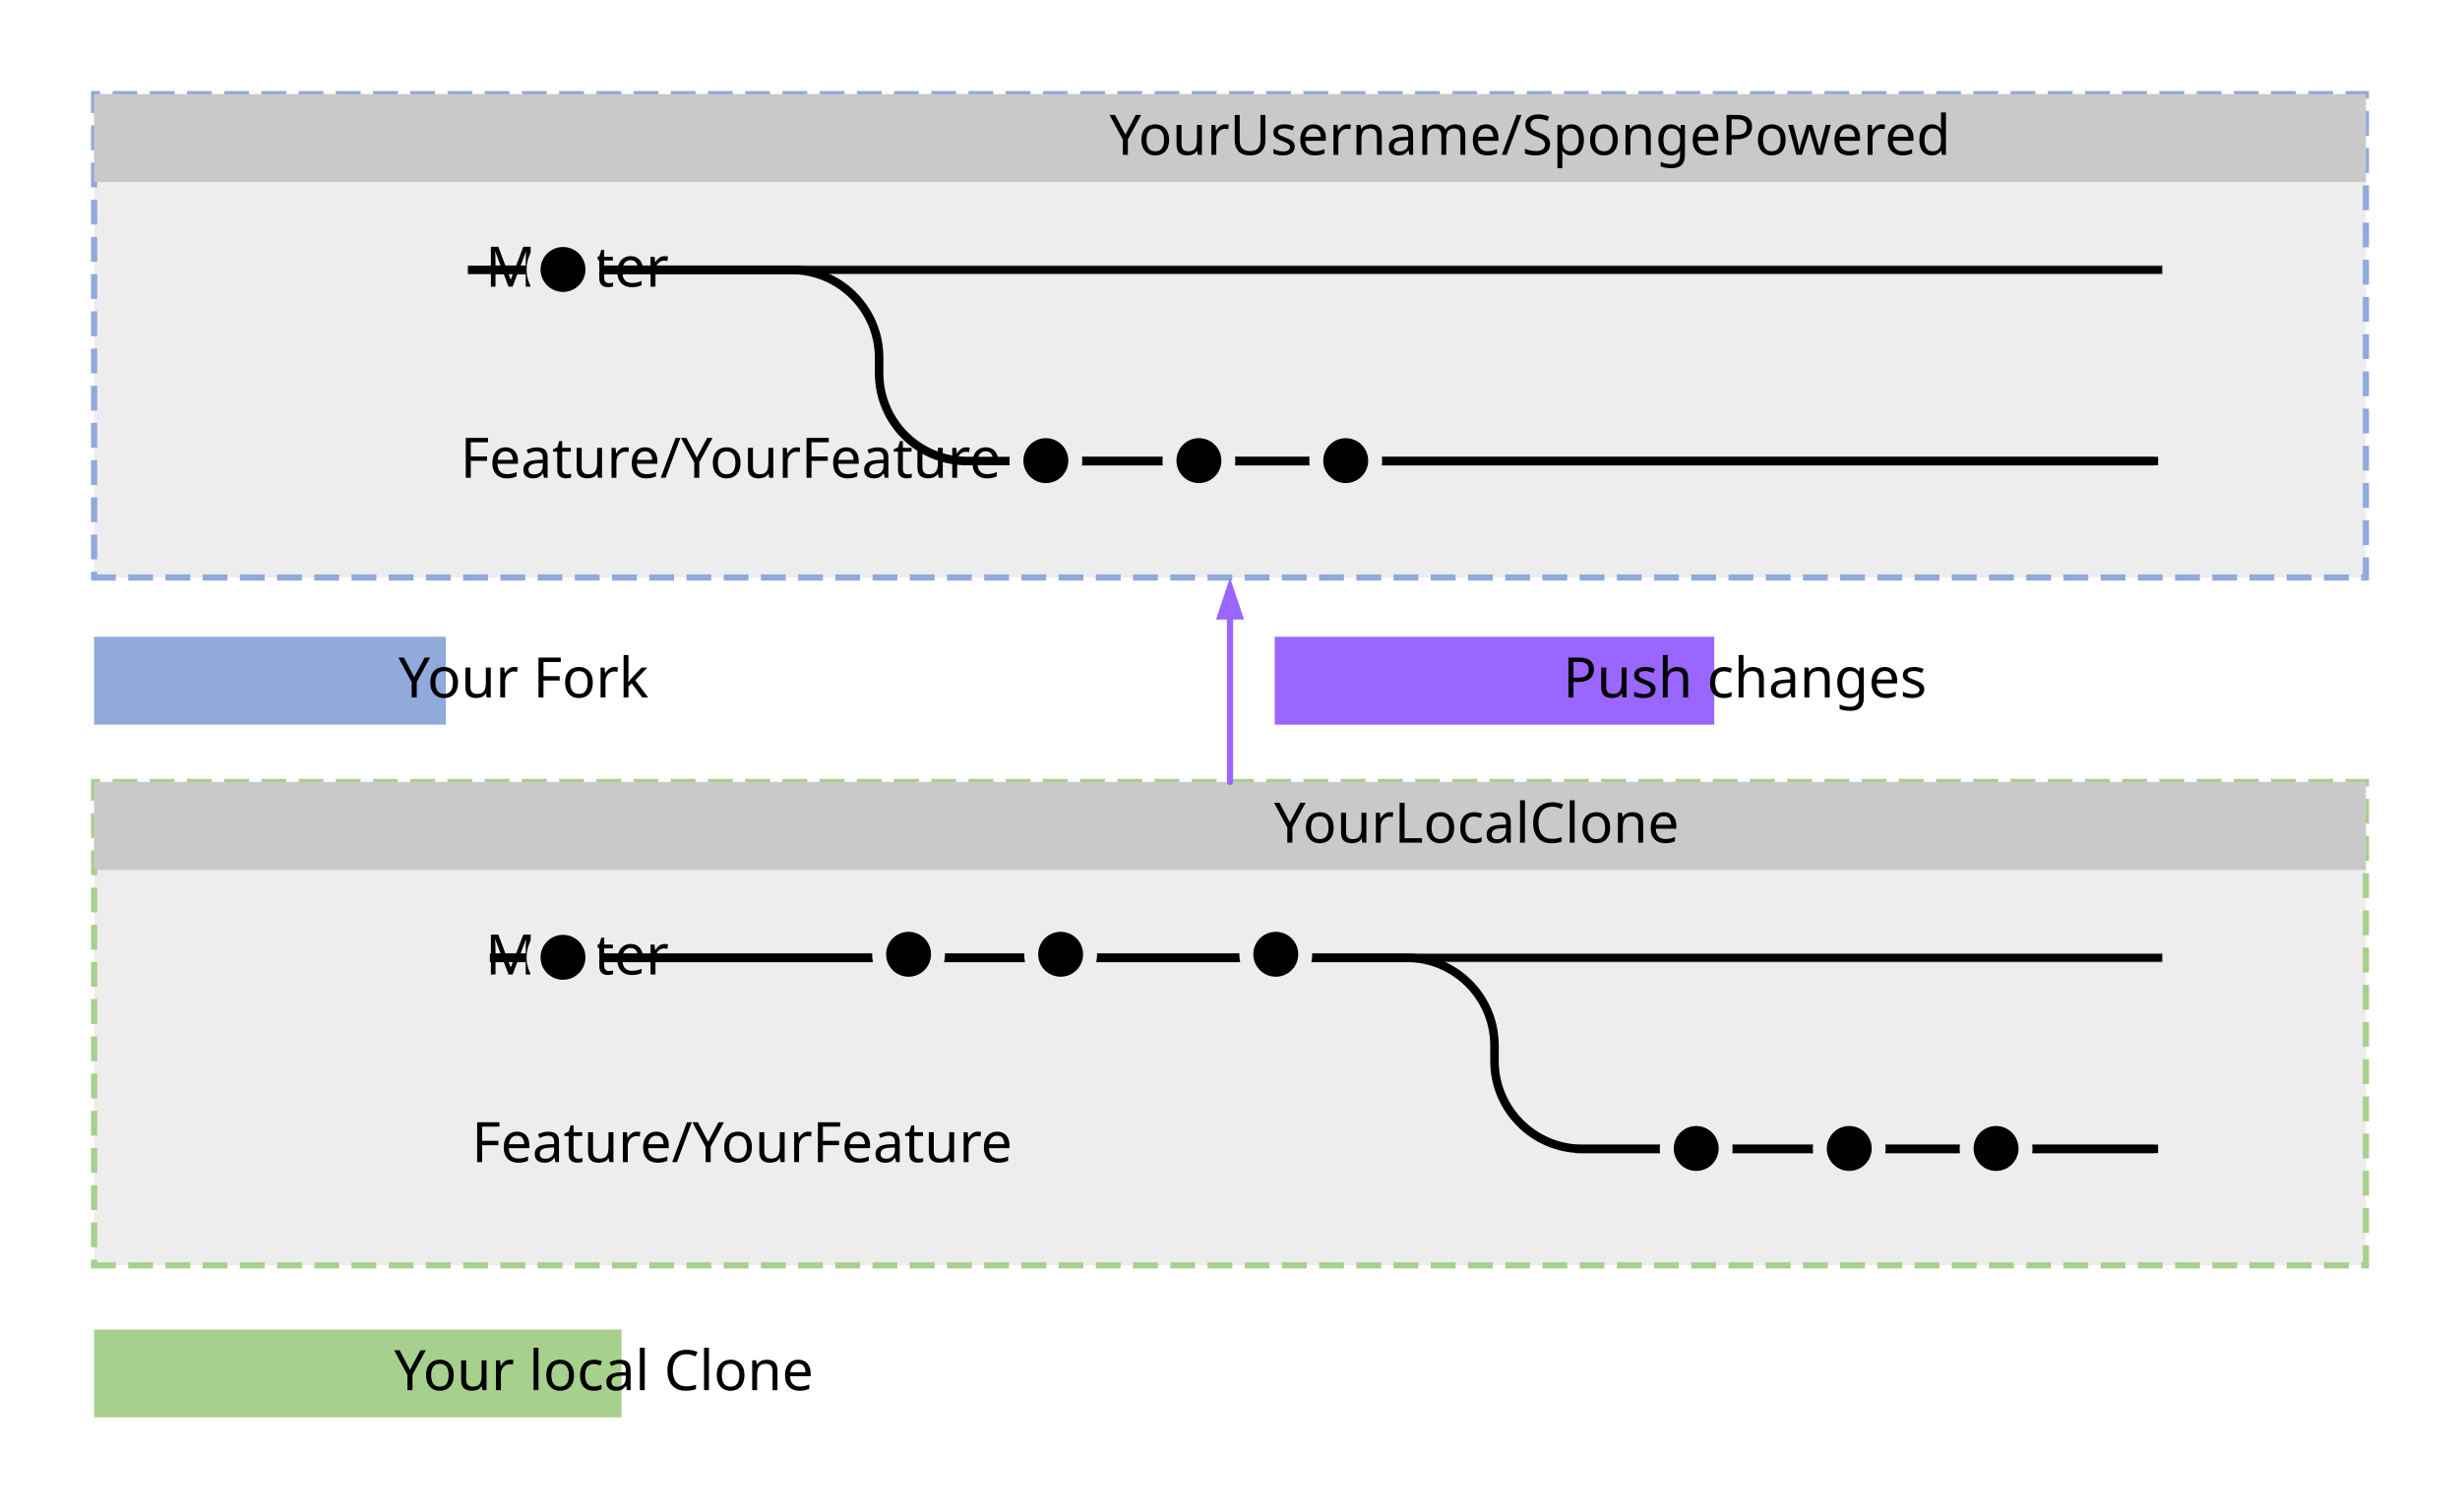
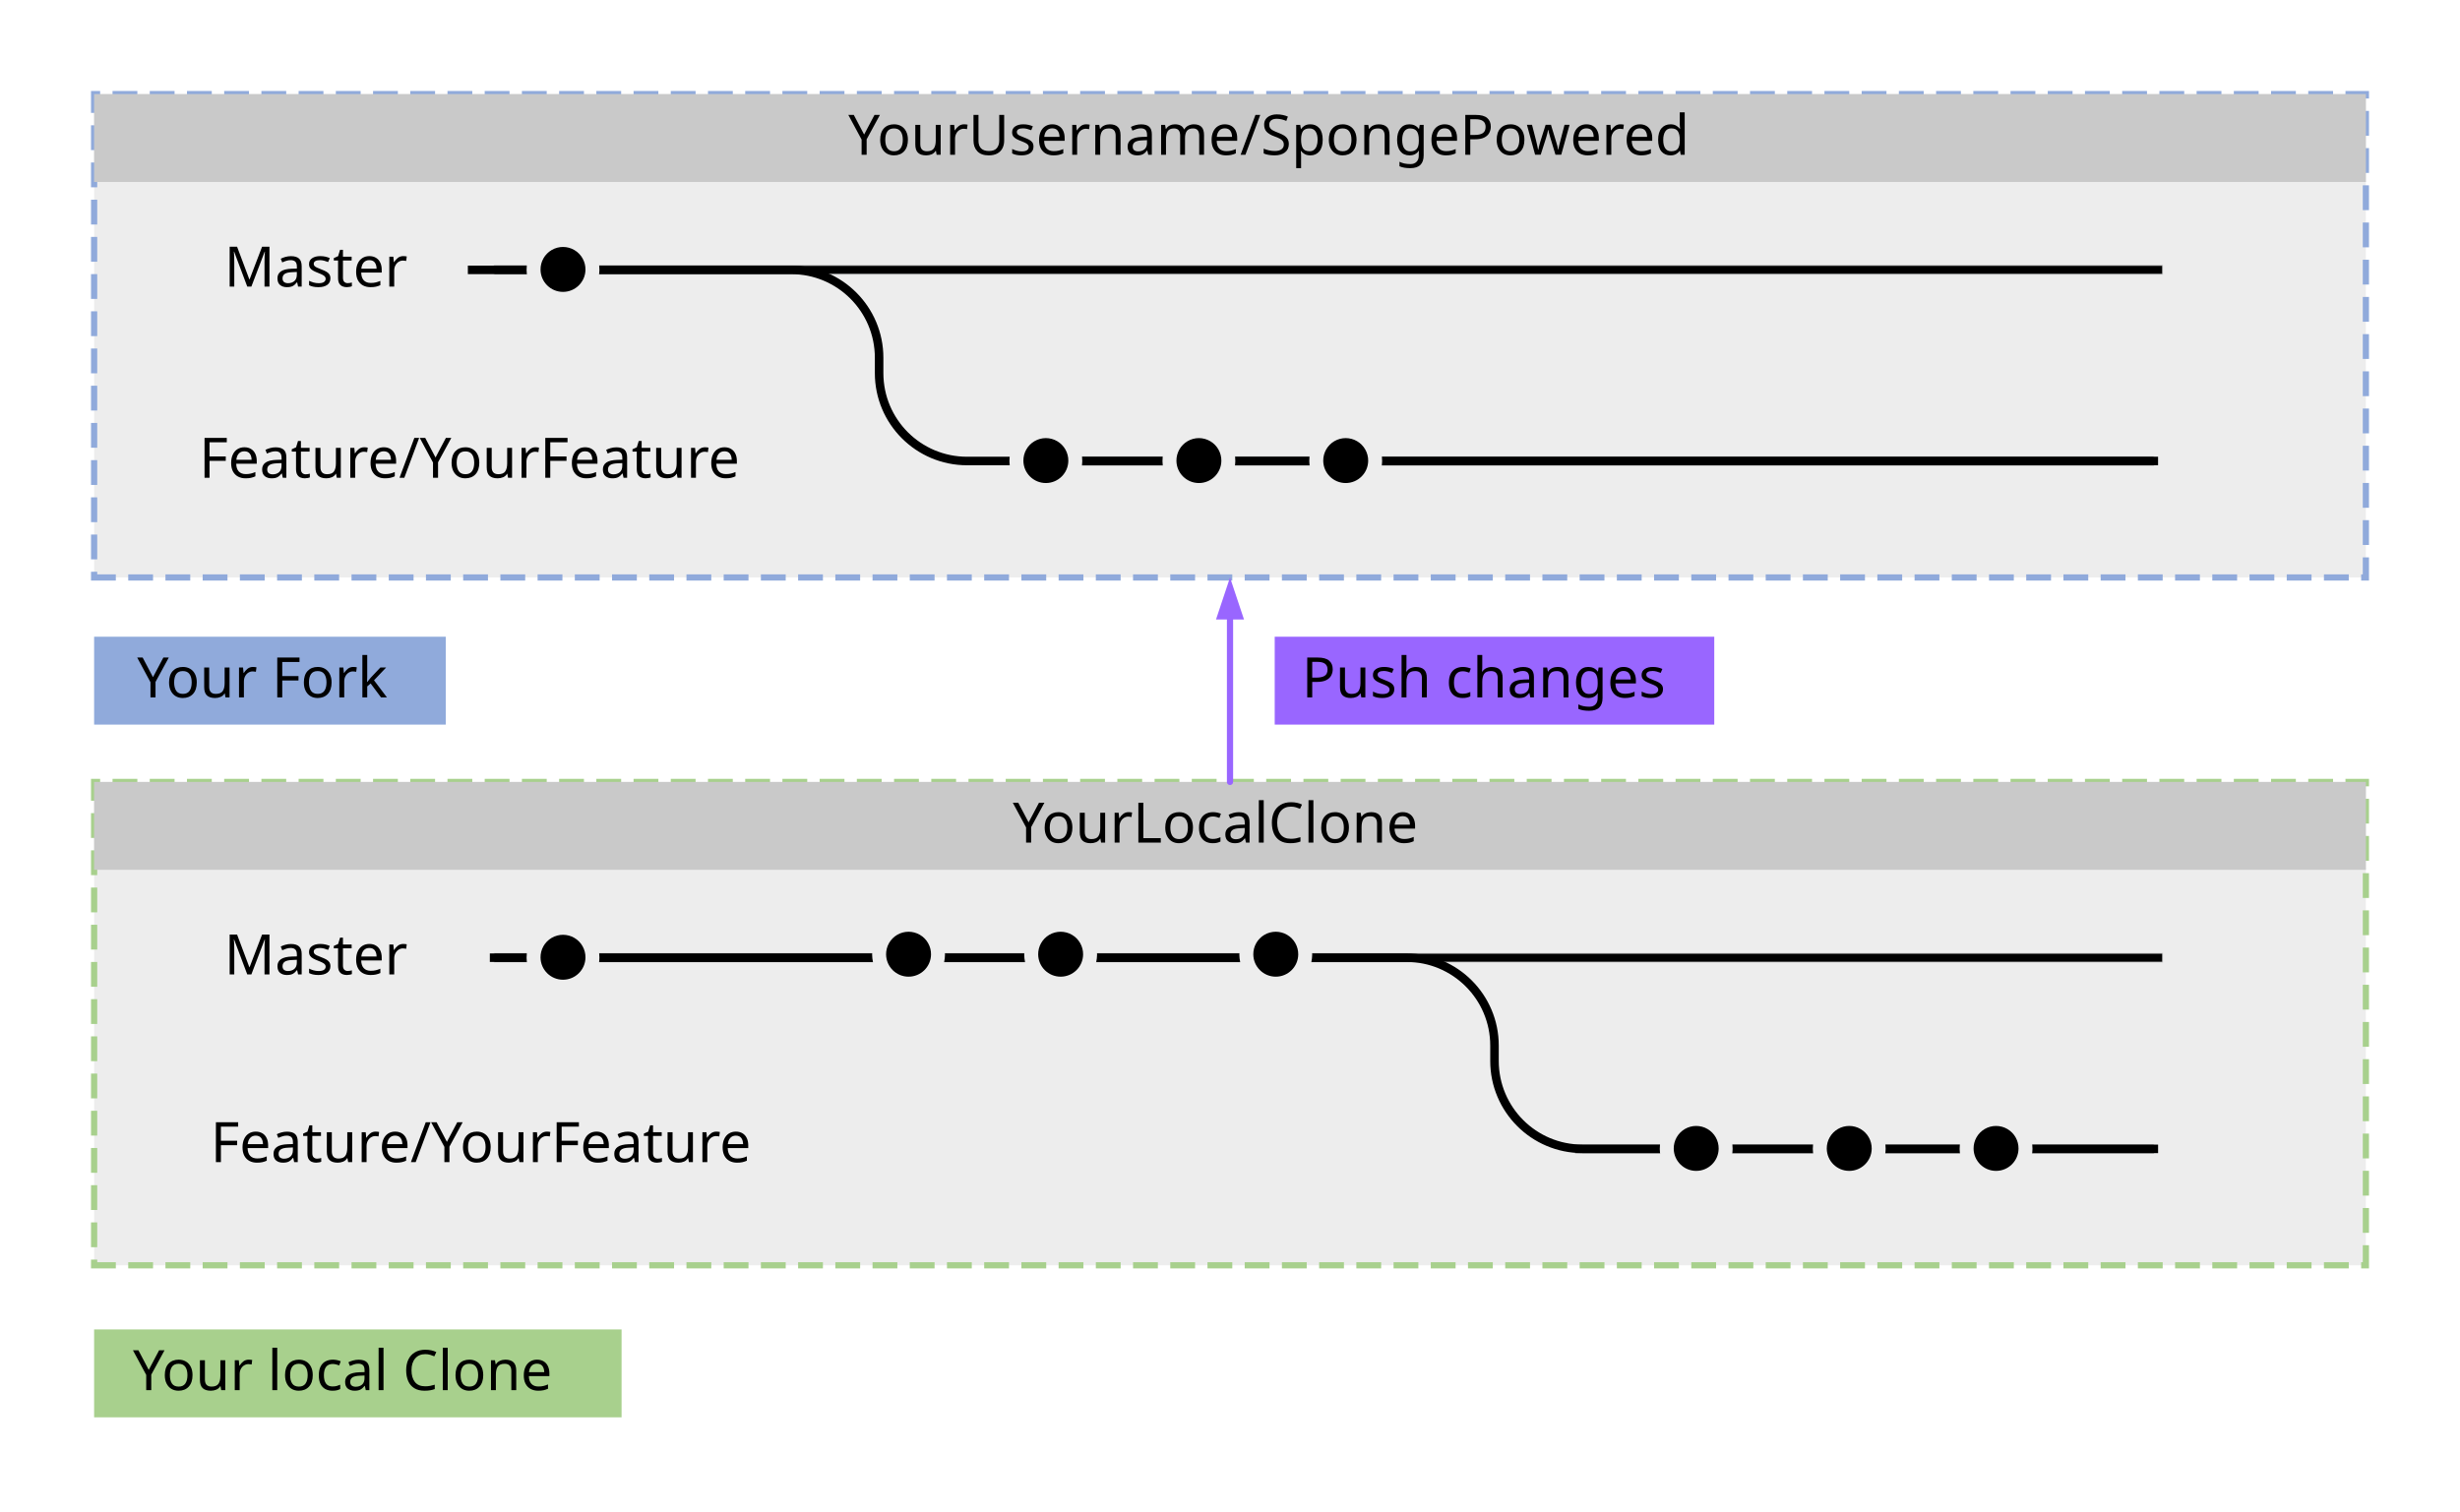
- <svg xmlns="http://www.w3.org/2000/svg" xmlns:ns1="http://schemas.microsoft.com/visio/2003/SVGExtensions/" xmlns:xlink="http://www.w3.org/1999/xlink" width="11.017in" height="6.771in" viewBox="0 0 793.215 487.481" xml:space="preserve" color-interpolation-filters="sRGB" class="st15">
-   <ns1:documentProperties ns1:langID="1031" ns1:metric="true" ns1:viewMarkup="false">
-     <ns1:userDefs>
-       <ns1:ud ns1:nameU="msvNoAutoConnect" ns1:val="VT0(0):26" />
-       <ns1:ud ns1:nameU="visV14CFF" ns1:prompt="" ns1:val="VT0(1):26" />
-       <ns1:ud ns1:nameU="visFlowchartType" ns1:prompt="" ns1:val="VT4(CrossFunctional)" />
-     </ns1:userDefs>
-   </ns1:documentProperties>
-   <style type="text/css">
- 	
- 		.st1 {fill:#ededed;stroke:#90aadb;stroke-dasharray:6,6;stroke-width:2}
- 		.st2 {fill:#000000;stroke:#c7c8c8;stroke-width:0.25}
- 		.st3 {fill:#ededed;stroke:none;stroke-width:0.25}
- 		.st4 {fill:#000000;font-family:Montserrat;font-size:1.5em}
- 		.st5 {fill:none;stroke:none;stroke-width:2}
- 		.st6 {fill:#c9c9c9;stroke:none;stroke-width:0.25}
- 		.st7 {fill:#ededed;stroke:#a8d08d;stroke-dasharray:6,6;stroke-width:2}
- 		.st8 {fill:#90aadb;stroke:none;stroke-width:2}
- 		.st9 {fill:#a8d08d;stroke:none;stroke-width:2}
- 		.st10 {stroke:#000000;stroke-width:2.75}
- 		.st11 {fill:#000000;stroke:#ededed;stroke-width:4.5}
- 		.st12 {marker-end:url(#mrkr13-80);stroke:#9966ff;stroke-linecap:round;stroke-linejoin:round;stroke-width:2}
- 		.st13 {fill:#9966ff;fill-opacity:1;stroke:#9966ff;stroke-opacity:1;stroke-width:0.442}
- 		.st14 {fill:#9966ff;stroke:none;stroke-width:2}
- 		.st15 {fill:none;fill-rule:evenodd;font-size:12px;overflow:visible;stroke-linecap:square;stroke-miterlimit:3}
- 	
- 	</style>
+ <svg xmlns="http://www.w3.org/2000/svg" xmlns:xlink="http://www.w3.org/1999/xlink" width="1057.622" height="649.974" class="st15" color-interpolation-filters="sRGB" viewBox="0 0 793.215 487.481" xml:space="preserve">
+   <style type="text/css">.st1{fill:#ededed;stroke:#90aadb;stroke-dasharray:6,6;stroke-width:2}.st2,.st3{fill:#000;stroke:#c7c8c8;stroke-width:.25}.st3{fill:#ededed;stroke:none}.st4{fill:#000;font-family:Montserrat;font-size:1.5em}.st5,.st6{fill:none;stroke:none;stroke-width:2}.st6{fill:#c9c9c9;stroke-width:.25}.st7{fill:#ededed;stroke:#a8d08d;stroke-dasharray:6,6;stroke-width:2}.st8,.st9{fill:#90aadb;stroke:none;stroke-width:2}.st9{fill:#a8d08d}.st10{stroke:#000;stroke-width:2.75}.st11{fill:#000;stroke:#ededed;stroke-width:4.5}.st12{marker-end:url(#mrkr13-80);stroke:#96f;stroke-linecap:round;stroke-linejoin:round;stroke-width:2}.st13{fill:#96f;fill-opacity:1;stroke:#96f;stroke-opacity:1;stroke-width:.442}.st14{fill:#96f;stroke:none;stroke-width:2}.st15{fill:none;fill-rule:evenodd;font-size:12px;overflow:visible;stroke-linecap:square;stroke-miterlimit:3}</style>
  <defs id="Markers">
    <g id="lend13">
-       <path d="M 3 1 L 0 0 L 3 -1 L 3 1 " style="stroke:none" />
+       <path d="M 3 1 L 0 0 L 3 -1 L 3 1" style="stroke:none" />
    </g>
-     <marker id="mrkr13-80" class="st13" ns1:arrowType="13" ns1:arrowSize="2" ns1:setback="6.78" refX="-6.78" orient="auto" markerUnits="strokeWidth" overflow="visible">
-       <use xlink:href="#lend13" transform="scale(-2.26,-2.26) " />
+     <marker id="mrkr13-80" class="st13" markerUnits="strokeWidth" orient="auto" overflow="visible" refX="-6.78">
+       <use transform="scale(-2.26,-2.26)" xlink:href="#lend13" />
    </marker>
  </defs>
-   <g ns1:mID="0" ns1:index="1" ns1:groupContext="foregroundPage">
-     <ns1:userDefs>
-       <ns1:ud ns1:nameU="msvThemeOrder" ns1:val="VT0(0):26" />
-     </ns1:userDefs>
-     <ns1:pageProperties ns1:drawingScale="0.0393701" ns1:pageScale="0.0393701" ns1:drawingUnits="24" ns1:shadowOffsetX="8.50394" ns1:shadowOffsetY="-8.50394" />
-     <ns1:layer ns1:name="Verbinder" ns1:index="0" />
-     <g id="shape25-1" ns1:mID="25" ns1:groupContext="shape" transform="translate(30.3465,-301.229)">
-       <ns1:userDefs>
-         <ns1:ud ns1:nameU="visVersion" ns1:val="VT0(15):26" />
-       </ns1:userDefs>
+   <g>
+     <g id="shape25-1" transform="translate(30.3465,-301.229)">
      <path d="M0 487.48 L732.52 487.48 L732.52 331.58 L0 331.58 L0 487.48 Z" class="st1" />
    </g>
-     <g id="group37-3" transform="translate(272.709,-390.945)" ns1:mID="37" ns1:groupContext="group">
- 			</g>
-     <g id="shape23-4" ns1:mID="23" ns1:groupContext="shape" transform="translate(159.323,-399.024)">
-       <ns1:userDefs>
-         <ns1:ud ns1:nameU="visVersion" ns1:val="VT0(15):26" />
-       </ns1:userDefs>
-       <rect x="0" y="484.646" width="538" height="2.835" class="st2" />
+     <g id="group37-3" transform="translate(272.709,-390.945)" />
+     <g id="shape23-4" transform="translate(159.323,-399.024)">
+       <rect width="538" height="2.835" x="0" y="484.646" class="st2" />
    </g>
-     <g id="shape42-6" ns1:mID="42" ns1:groupContext="shape" transform="translate(53.0236,-390.945)">
-       <ns1:userDefs>
-         <ns1:ud ns1:nameU="visVersion" ns1:val="VT0(15):26" />
-       </ns1:userDefs>
-       <ns1:textBlock ns1:margins="rect(4,4,4,4)" ns1:tabSpace="42.5197" />
-       <ns1:textRect cx="49.606" cy="477.984" width="99.22" height="18.992" />
-       <rect x="0" y="468.488" width="99.213" height="18.992" class="st3" />
-       <text x="19.28" y="483.38" class="st4" ns1:langID="1031">
-         <ns1:paragraph ns1:horizAlign="1" />
-         <ns1:tabList />Master</text>
+     <g id="shape42-6" transform="translate(53.0236,-390.945)">
+       <rect width="99.213" height="18.992" x="0" y="468.488" class="st3" />
+       <text x="19.28" y="483.38" class="st4">Master</text>
    </g>
-     <g id="shape52-9" ns1:mID="52" ns1:groupContext="shape" transform="translate(54.4409,-377.055)">
-       <rect x="0" y="440.709" width="676.898" height="46.772" class="st5" />
+     <g id="shape52-9" transform="translate(54.4409,-377.055)">
+       <rect width="676.898" height="46.772" x="0" y="440.709" class="st5" />
    </g>
-     <g id="shape36-11" ns1:mID="36" ns1:groupContext="shape" transform="translate(30.3465,-428.788)">
-       <ns1:textBlock ns1:margins="rect(2,2,2,2)" ns1:tabSpace="42.5197" />
-       <ns1:textRect cx="366.261" cy="473.307" width="732.53" height="28.346" />
-       <rect x="0" y="459.134" width="732.522" height="28.346" class="st6" />
-       <text x="243.19" y="478.71" class="st4" ns1:langID="1031">
-         <ns1:paragraph ns1:horizAlign="1" />
-         <ns1:tabList />YourUsername/SpongePowered</text>
+     <g id="shape36-11" transform="translate(30.3465,-428.788)">
+       <rect width="732.522" height="28.346" x="0" y="459.134" class="st6" />
+       <text x="243.19" y="478.71" class="st4">YourUsername/SpongePowered</text>
    </g>
-     <g id="shape60-14" ns1:mID="60" ns1:groupContext="shape" transform="translate(327.736,-337.37)">
-       <ns1:userDefs>
-         <ns1:ud ns1:nameU="visVersion" ns1:val="VT0(15):26" />
-       </ns1:userDefs>
-       <rect x="0" y="484.646" width="366.752" height="2.835" class="st2" />
+     <g id="shape60-14" transform="translate(327.736,-337.37)">
+       <rect width="366.752" height="2.835" x="0" y="484.646" class="st2" />
    </g>
-     <g id="shape65-16" ns1:mID="65" ns1:groupContext="shape" transform="translate(53.0236,-329.292)">
-       <ns1:userDefs>
-         <ns1:ud ns1:nameU="visVersion" ns1:val="VT0(15):26" />
-       </ns1:userDefs>
-       <ns1:textBlock ns1:margins="rect(4,4,4,4)" ns1:tabSpace="42.5197" />
-       <ns1:textRect cx="103.173" cy="477.984" width="206.35" height="18.992" />
-       <rect x="0" y="468.488" width="206.346" height="18.992" class="st3" />
-       <text x="11.18" y="483.38" class="st4" ns1:langID="1031">
-         <ns1:paragraph ns1:horizAlign="1" />
-         <ns1:tabList />Feature/YourFeature</text>
+     <g id="shape65-16" transform="translate(53.0236,-329.292)">
+       <rect width="206.346" height="18.992" x="0" y="468.488" class="st3" />
+       <text x="11.18" y="483.38" class="st4">Feature/YourFeature</text>
    </g>
-     <g id="shape66-19" ns1:mID="66" ns1:groupContext="shape" transform="translate(54.4409,-315.402)">
-       <rect x="0" y="440.709" width="676.898" height="46.772" class="st5" />
+     <g id="shape66-19" transform="translate(54.4409,-315.402)">
+       <rect width="676.898" height="46.772" x="0" y="440.709" class="st5" />
    </g>
-     <g id="shape74-21" ns1:mID="74" ns1:groupContext="shape" transform="translate(30.3465,-79.3782)">
-       <ns1:userDefs>
-         <ns1:ud ns1:nameU="visVersion" ns1:val="VT0(15):26" />
-       </ns1:userDefs>
+     <g id="shape74-21" transform="translate(30.3465,-79.3782)">
      <path d="M0 487.48 L732.52 487.48 L732.52 331.58 L0 331.58 L0 487.48 Z" class="st7" />
    </g>
-     <g id="group75-23" transform="translate(272.709,-169.095)" ns1:mID="75" ns1:groupContext="group">
- 			</g>
-     <g id="shape76-24" ns1:mID="76" ns1:groupContext="shape" transform="translate(159.323,-177.173)">
-       <ns1:userDefs>
-         <ns1:ud ns1:nameU="visVersion" ns1:val="VT0(15):26" />
-       </ns1:userDefs>
-       <rect x="0" y="484.646" width="538" height="2.835" class="st2" />
+     <g id="group75-23" transform="translate(272.709,-169.095)" />
+     <g id="shape76-24" transform="translate(159.323,-177.173)">
+       <rect width="538" height="2.835" x="0" y="484.646" class="st2" />
    </g>
-     <g id="shape80-26" ns1:mID="80" ns1:groupContext="shape" transform="translate(53.0236,-169.095)">
-       <ns1:userDefs>
-         <ns1:ud ns1:nameU="visVersion" ns1:val="VT0(15):26" />
-       </ns1:userDefs>
-       <ns1:textBlock ns1:margins="rect(4,4,4,4)" ns1:tabSpace="42.5197" />
-       <ns1:textRect cx="49.606" cy="477.984" width="99.22" height="18.992" />
-       <rect x="0" y="468.488" width="99.213" height="18.992" class="st3" />
-       <text x="19.28" y="483.38" class="st4" ns1:langID="1031">
-         <ns1:paragraph ns1:horizAlign="1" />
-         <ns1:tabList />Master</text>
+     <g id="shape80-26" transform="translate(53.0236,-169.095)">
+       <rect width="99.213" height="18.992" x="0" y="468.488" class="st3" />
+       <text x="19.28" y="483.38" class="st4">Master</text>
    </g>
-     <g id="shape81-29" ns1:mID="81" ns1:groupContext="shape" transform="translate(54.4409,-155.205)">
-       <rect x="0" y="440.709" width="676.898" height="46.772" class="st5" />
+     <g id="shape81-29" transform="translate(54.4409,-155.205)">
+       <rect width="676.898" height="46.772" x="0" y="440.709" class="st5" />
    </g>
-     <g id="shape82-31" ns1:mID="82" ns1:groupContext="shape" transform="translate(30.3465,-206.937)">
-       <ns1:textBlock ns1:margins="rect(2,2,2,2)" ns1:tabSpace="42.5197" />
-       <ns1:textRect cx="366.261" cy="473.307" width="732.53" height="28.346" />
-       <rect x="0" y="459.134" width="732.522" height="28.346" class="st6" />
-       <text x="296.23" y="478.71" class="st4" ns1:langID="1031">
-         <ns1:paragraph ns1:horizAlign="1" />
-         <ns1:tabList />YourLocalClone</text>
+     <g id="shape82-31" transform="translate(30.3465,-206.937)">
+       <rect width="732.522" height="28.346" x="0" y="459.134" class="st6" />
+       <text x="296.23" y="478.71" class="st4">YourLocalClone</text>
    </g>
-     <g id="shape83-34" ns1:mID="83" ns1:groupContext="shape" transform="translate(507.944,-115.52)">
-       <ns1:userDefs>
-         <ns1:ud ns1:nameU="visVersion" ns1:val="VT0(15):26" />
-       </ns1:userDefs>
-       <rect x="0" y="484.646" width="186.544" height="2.835" class="st2" />
+     <g id="shape83-34" transform="translate(507.944,-115.52)">
+       <rect width="186.544" height="2.835" x="0" y="484.646" class="st2" />
    </g>
-     <g id="shape87-36" ns1:mID="87" ns1:groupContext="shape" transform="translate(56.6929,-108.567)">
-       <ns1:userDefs>
-         <ns1:ud ns1:nameU="visVersion" ns1:val="VT0(15):26" />
-       </ns1:userDefs>
-       <ns1:textBlock ns1:margins="rect(4,4,4,4)" ns1:tabSpace="42.5197" />
-       <ns1:textRect cx="103.173" cy="477.984" width="206.35" height="18.992" />
-       <rect x="0" y="468.488" width="206.346" height="18.992" class="st3" />
-       <text x="11.18" y="483.38" class="st4" ns1:langID="1031">
-         <ns1:paragraph ns1:horizAlign="1" />
-         <ns1:tabList />Feature/YourFeature</text>
+     <g id="shape87-36" transform="translate(56.6929,-108.567)">
+       <rect width="206.346" height="18.992" x="0" y="468.488" class="st3" />
+       <text x="11.18" y="483.38" class="st4">Feature/YourFeature</text>
    </g>
-     <g id="shape88-39" ns1:mID="88" ns1:groupContext="shape" transform="translate(54.4409,-93.5514)">
-       <rect x="0" y="440.709" width="676.898" height="46.772" class="st5" />
+     <g id="shape88-39" transform="translate(54.4409,-93.5514)">
+       <rect width="676.898" height="46.772" x="0" y="440.709" class="st5" />
    </g>
-     <g id="shape91-41" ns1:mID="91" ns1:groupContext="shape" transform="translate(30.3465,-253.77)">
-       <ns1:userDefs>
-         <ns1:ud ns1:nameU="visVersion" ns1:val="VT0(15):26" />
-       </ns1:userDefs>
-       <ns1:textBlock ns1:margins="rect(4,4,4,4)" ns1:tabSpace="42.5197" />
-       <ns1:textRect cx="56.693" cy="473.307" width="113.39" height="28.346" />
-       <rect x="0" y="459.134" width="113.386" height="28.346" class="st8" />
-       <text x="13.89" y="478.71" class="st4" ns1:langID="1031">
-         <ns1:paragraph ns1:horizAlign="1" />
-         <ns1:tabList />Your Fork</text>
+     <g id="shape91-41" transform="translate(30.3465,-253.77)">
+       <rect width="113.386" height="28.346" x="0" y="459.134" class="st8" />
+       <text x="13.89" y="478.71" class="st4">Your Fork</text>
    </g>
-     <g id="shape92-44" ns1:mID="92" ns1:groupContext="shape" transform="translate(30.3465,-30.3465)">
-       <ns1:userDefs>
-         <ns1:ud ns1:nameU="visVersion" ns1:val="VT0(15):26" />
-       </ns1:userDefs>
-       <ns1:textBlock ns1:margins="rect(4,4,4,4)" ns1:tabSpace="42.5197" />
-       <ns1:textRect cx="85.039" cy="473.307" width="170.08" height="28.346" />
-       <rect x="0" y="459.134" width="170.079" height="28.346" class="st9" />
-       <text x="12.52" y="478.71" class="st4" ns1:langID="1031">
-         <ns1:paragraph ns1:horizAlign="1" />
-         <ns1:tabList />Your local Clone</text>
+     <g id="shape92-44" transform="translate(30.3465,-30.3465)">
+       <rect width="170.079" height="28.346" x="0" y="459.134" class="st9" />
+       <text x="12.52" y="478.71" class="st4">Your local Clone</text>
    </g>
-     <g id="shape71-47" ns1:mID="71" ns1:groupContext="shape" ns1:layerMember="0" transform="translate(152.236,-400.441)">
-       <path d="M0 487.48 L102.88 487.48 A28.346 28.346 0 0 1 131.23 515.83 L131.23 520.79 A28.346 28.346 -180 0 0 159.57        549.13 L542.25 549.13" class="st10" />
+     <g id="shape71-47" transform="translate(152.236,-400.441)">
+       <path d="M0 487.48 L102.88 487.48 A28.346 28.346 0 0 1 131.23 515.83 L131.23 520.79 A28.346 28.346 -180 0 0 159.57 549.13 L542.25 549.13" class="st10" />
    </g>
-     <g id="shape64-50" ns1:mID="64" ns1:groupContext="shape" transform="translate(424.422,-329.292)">
-       <ns1:userDefs>
-         <ns1:ud ns1:nameU="visVersion" ns1:val="VT0(15):26" />
-       </ns1:userDefs>
+     <g id="shape64-50" transform="translate(424.422,-329.292)">
      <path d="M0 477.98 A9.496 9.496 0 1 1 18.99 477.98 A9.496 9.496 0 0 1 0 477.98 Z" class="st11" />
    </g>
-     <g id="shape63-52" ns1:mID="63" ns1:groupContext="shape" transform="translate(377.083,-329.292)">
-       <ns1:userDefs>
-         <ns1:ud ns1:nameU="visVersion" ns1:val="VT0(15):26" />
-       </ns1:userDefs>
+     <g id="shape63-52" transform="translate(377.083,-329.292)">
      <path d="M0 477.98 A9.496 9.496 0 1 1 18.99 477.98 A9.496 9.496 0 0 1 0 477.98 Z" class="st11" />
    </g>
-     <g id="shape62-54" ns1:mID="62" ns1:groupContext="shape" transform="translate(327.736,-329.292)">
-       <ns1:userDefs>
-         <ns1:ud ns1:nameU="visVersion" ns1:val="VT0(15):26" />
-       </ns1:userDefs>
+     <g id="shape62-54" transform="translate(327.736,-329.292)">
      <path d="M0 477.98 A9.496 9.496 0 1 1 18.99 477.98 A9.496 9.496 0 0 1 0 477.98 Z" class="st11" />
    </g>
-     <g id="shape32-56" ns1:mID="32" ns1:groupContext="shape" transform="translate(172.042,-390.945)">
-       <ns1:userDefs>
-         <ns1:ud ns1:nameU="visVersion" ns1:val="VT0(15):26" />
-       </ns1:userDefs>
+     <g id="shape32-56" transform="translate(172.042,-390.945)">
      <path d="M0 477.98 A9.496 9.496 0 1 1 18.99 477.98 A9.496 9.496 0 0 1 0 477.98 Z" class="st11" />
    </g>
-     <g id="shape157-58" ns1:mID="157" ns1:groupContext="shape" ns1:layerMember="0" transform="translate(159.323,-178.591)">
-       <path d="M0 487.48 L294.22 487.48 A28.346 28.346 0 0 1 322.57 515.83 L322.57 520.79 A28.346 28.346 -180 0 0 350.91        549.13 L535.17 549.13" class="st10" />
+     <g id="shape157-58" transform="translate(159.323,-178.591)">
+       <path d="M0 487.48 L294.22 487.48 A28.346 28.346 0 0 1 322.57 515.83 L322.57 520.79 A28.346 28.346 -180 0 0 350.91 549.13 L535.17 549.13" class="st10" />
    </g>
-     <g id="shape84-61" ns1:mID="84" ns1:groupContext="shape" transform="translate(537.437,-107.441)">
-       <ns1:userDefs>
-         <ns1:ud ns1:nameU="visVersion" ns1:val="VT0(15):26" />
-       </ns1:userDefs>
+     <g id="shape84-61" transform="translate(537.437,-107.441)">
      <path d="M0 477.98 A9.496 9.496 0 1 1 18.99 477.98 A9.496 9.496 0 0 1 0 477.98 Z" class="st11" />
    </g>
-     <g id="shape85-63" ns1:mID="85" ns1:groupContext="shape" transform="translate(586.783,-107.441)">
-       <ns1:userDefs>
-         <ns1:ud ns1:nameU="visVersion" ns1:val="VT0(15):26" />
-       </ns1:userDefs>
+     <g id="shape85-63" transform="translate(586.783,-107.441)">
      <path d="M0 477.98 A9.496 9.496 0 1 1 18.99 477.98 A9.496 9.496 0 0 1 0 477.98 Z" class="st11" />
    </g>
-     <g id="shape86-65" ns1:mID="86" ns1:groupContext="shape" transform="translate(634.123,-107.441)">
-       <ns1:userDefs>
-         <ns1:ud ns1:nameU="visVersion" ns1:val="VT0(15):26" />
-       </ns1:userDefs>
+     <g id="shape86-65" transform="translate(634.123,-107.441)">
      <path d="M0 477.98 A9.496 9.496 0 1 1 18.99 477.98 A9.496 9.496 0 0 1 0 477.98 Z" class="st11" />
    </g>
-     <g id="shape77-67" ns1:mID="77" ns1:groupContext="shape" transform="translate(172.042,-169.095)">
-       <ns1:userDefs>
-         <ns1:ud ns1:nameU="visVersion" ns1:val="VT0(15):26" />
-       </ns1:userDefs>
+     <g id="shape77-67" transform="translate(172.042,-169.095)">
      <path d="M0 477.98 A9.496 9.496 0 1 1 18.99 477.98 A9.496 9.496 0 0 1 0 477.98 Z" class="st11" />
    </g>
-     <g id="shape149-69" ns1:mID="149" ns1:groupContext="shape" transform="translate(401.871,-170.079)">
-       <ns1:userDefs>
-         <ns1:ud ns1:nameU="visVersion" ns1:val="VT0(15):26" />
-       </ns1:userDefs>
+     <g id="shape149-69" transform="translate(401.871,-170.079)">
      <path d="M0 477.98 A9.496 9.496 0 1 1 18.99 477.98 A9.496 9.496 0 0 1 0 477.98 Z" class="st11" />
    </g>
-     <g id="shape150-71" ns1:mID="150" ns1:groupContext="shape" transform="translate(332.503,-170.079)">
-       <ns1:userDefs>
-         <ns1:ud ns1:nameU="visVersion" ns1:val="VT0(15):26" />
-       </ns1:userDefs>
+     <g id="shape150-71" transform="translate(332.503,-170.079)">
      <path d="M0 477.98 A9.496 9.496 0 1 1 18.99 477.98 A9.496 9.496 0 0 1 0 477.98 Z" class="st11" />
    </g>
-     <g id="shape151-73" ns1:mID="151" ns1:groupContext="shape" transform="translate(283.465,-170.079)">
-       <ns1:userDefs>
-         <ns1:ud ns1:nameU="visVersion" ns1:val="VT0(15):26" />
-       </ns1:userDefs>
+     <g id="shape151-73" transform="translate(283.465,-170.079)">
      <path d="M0 477.98 A9.496 9.496 0 1 1 18.99 477.98 A9.496 9.496 0 0 1 0 477.98 Z" class="st11" />
    </g>
-     <g id="shape158-75" ns1:mID="158" ns1:groupContext="shape" ns1:layerMember="0" transform="translate(389.521,-235.284)">
+     <g id="shape158-75" transform="translate(389.521,-235.284)">
      <path d="M7.09 487.48 L7.09 435.1" class="st12" />
    </g>
-     <g id="shape159-81" ns1:mID="159" ns1:groupContext="shape" transform="translate(411.024,-253.77)">
-       <ns1:userDefs>
-         <ns1:ud ns1:nameU="visVersion" ns1:val="VT0(15):26" />
-       </ns1:userDefs>
-       <ns1:textBlock ns1:margins="rect(4,4,4,4)" ns1:tabSpace="42.5197" />
-       <ns1:textRect cx="70.866" cy="473.307" width="141.74" height="28.346" />
-       <rect x="0" y="459.134" width="141.732" height="28.346" class="st14" />
-       <text x="8.74" y="478.71" class="st4" ns1:langID="1031">
-         <ns1:paragraph ns1:horizAlign="1" />
-         <ns1:tabList />Push changes</text>
+     <g id="shape159-81" transform="translate(411.024,-253.77)">
+       <rect width="141.732" height="28.346" x="0" y="459.134" class="st14" />
+       <text x="8.74" y="478.71" class="st4">Push changes</text>
    </g>
  </g>
</svg>
